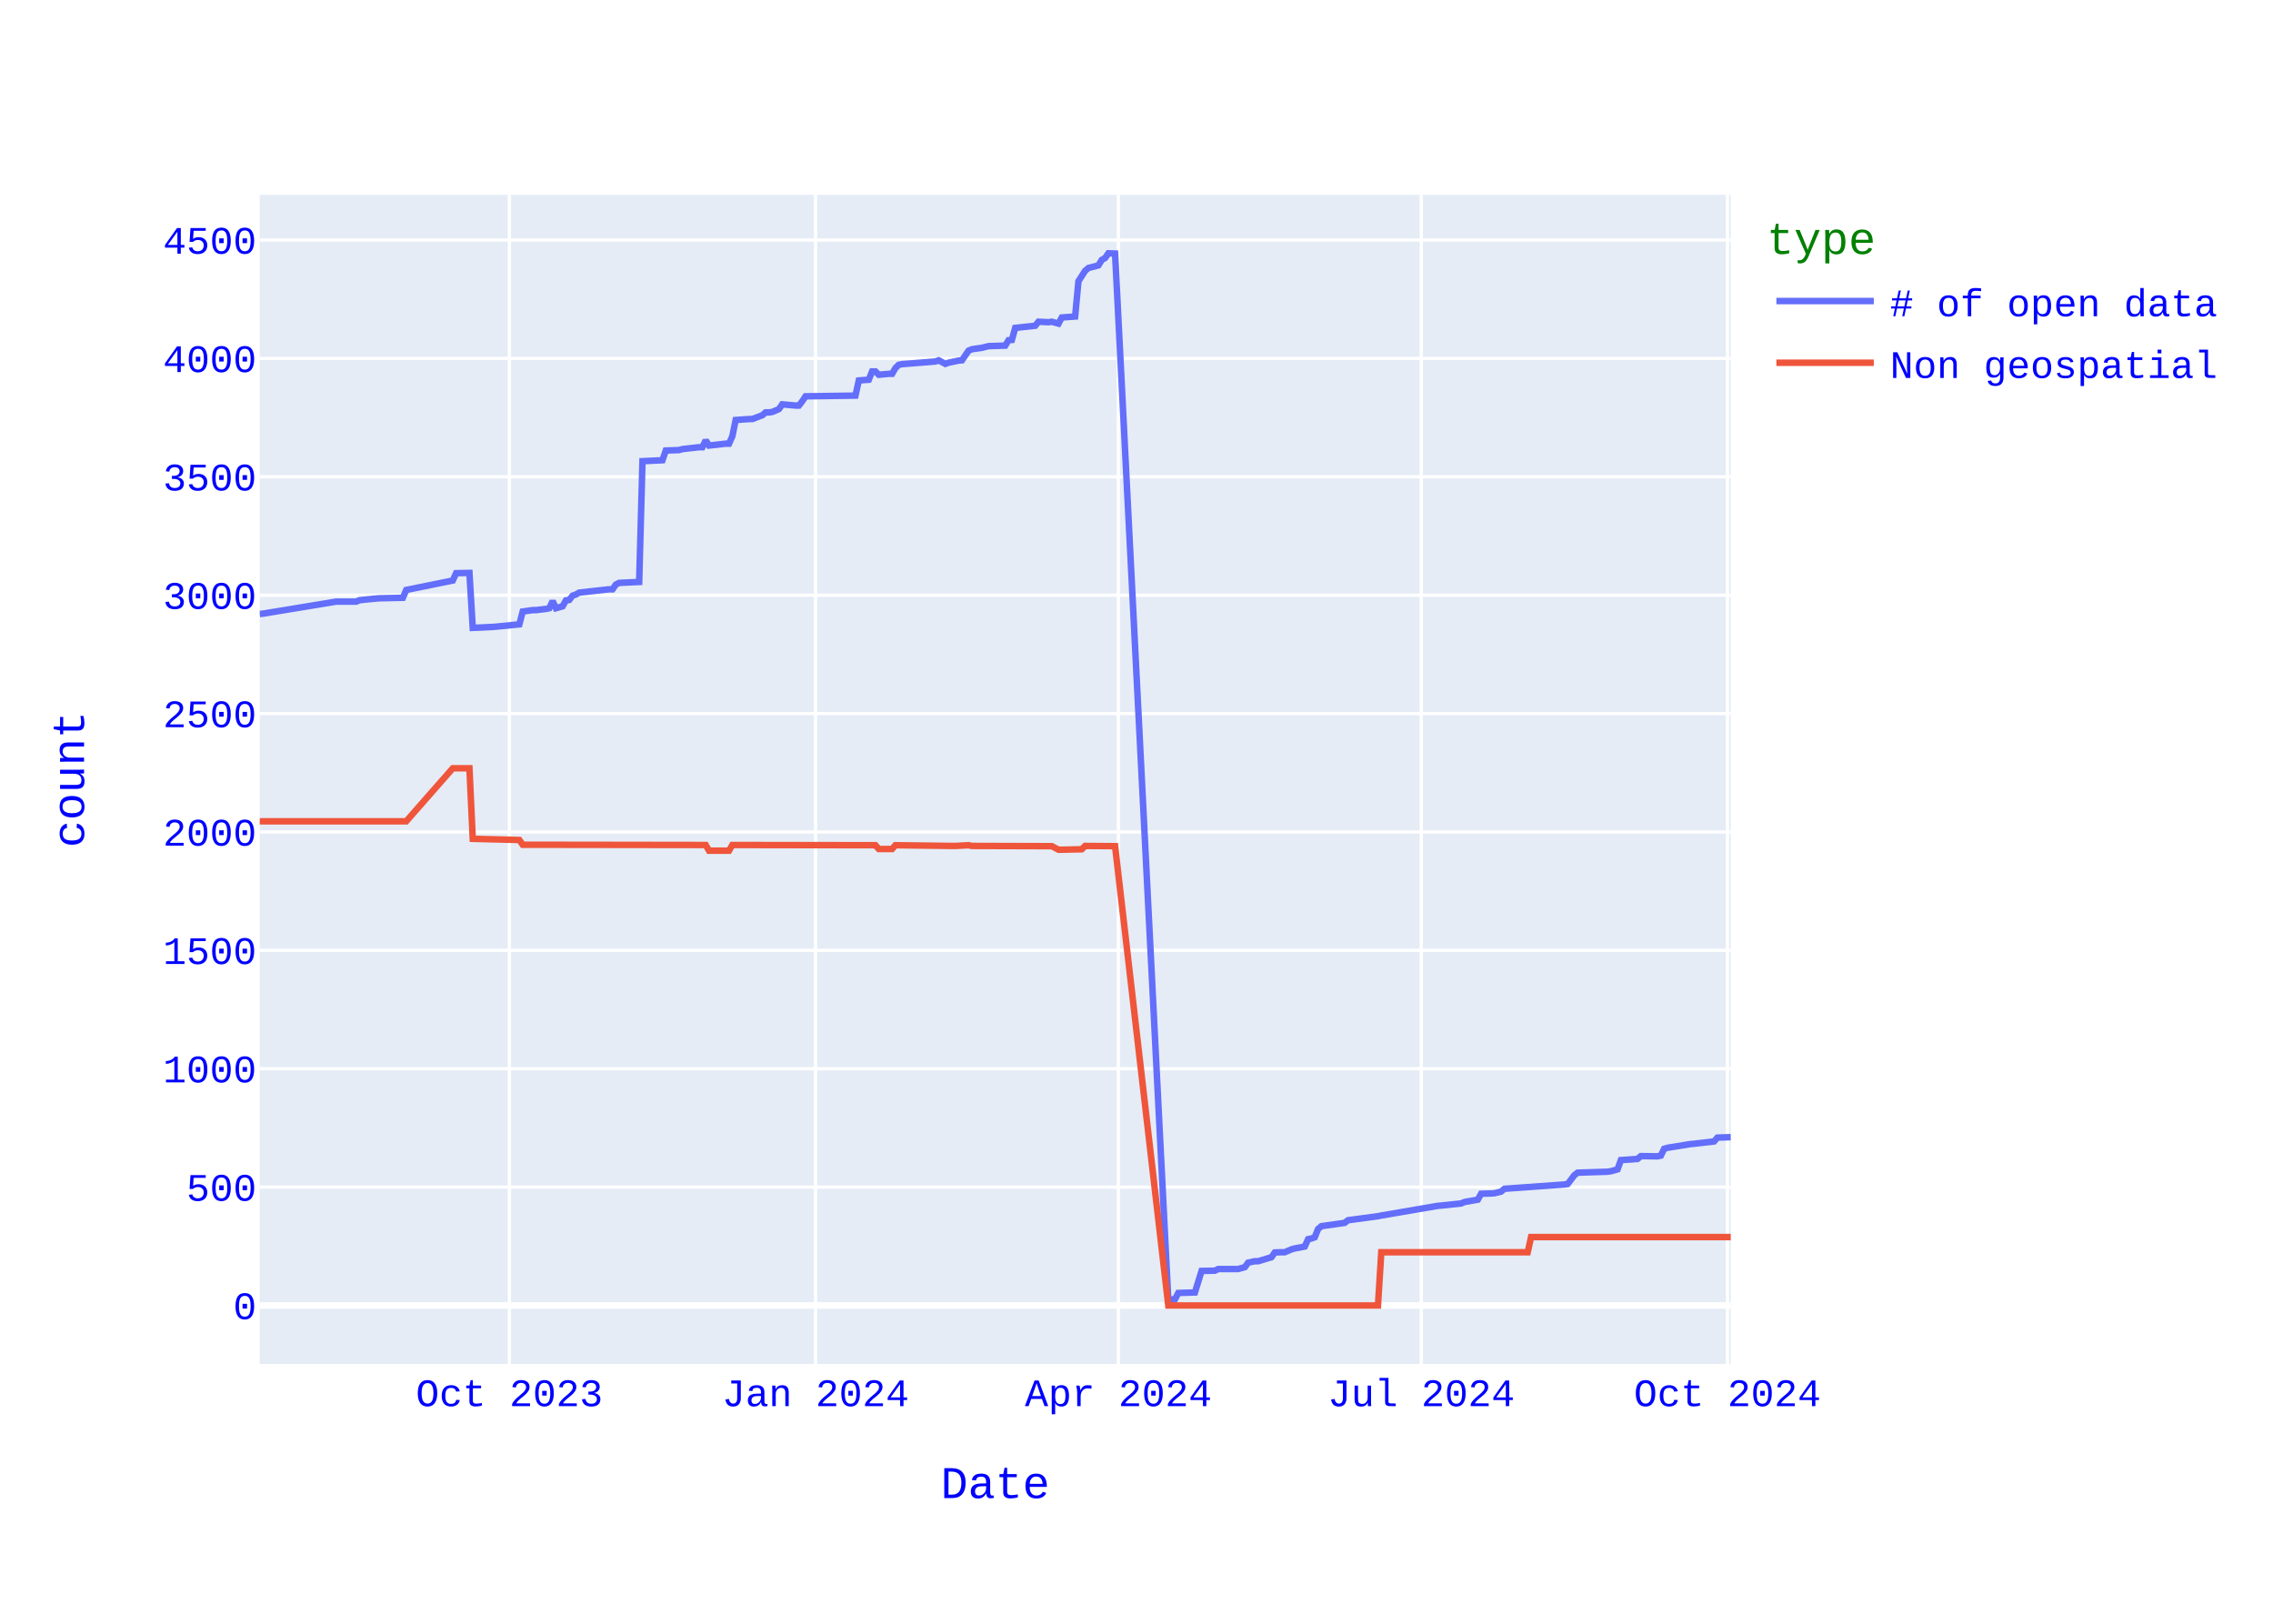
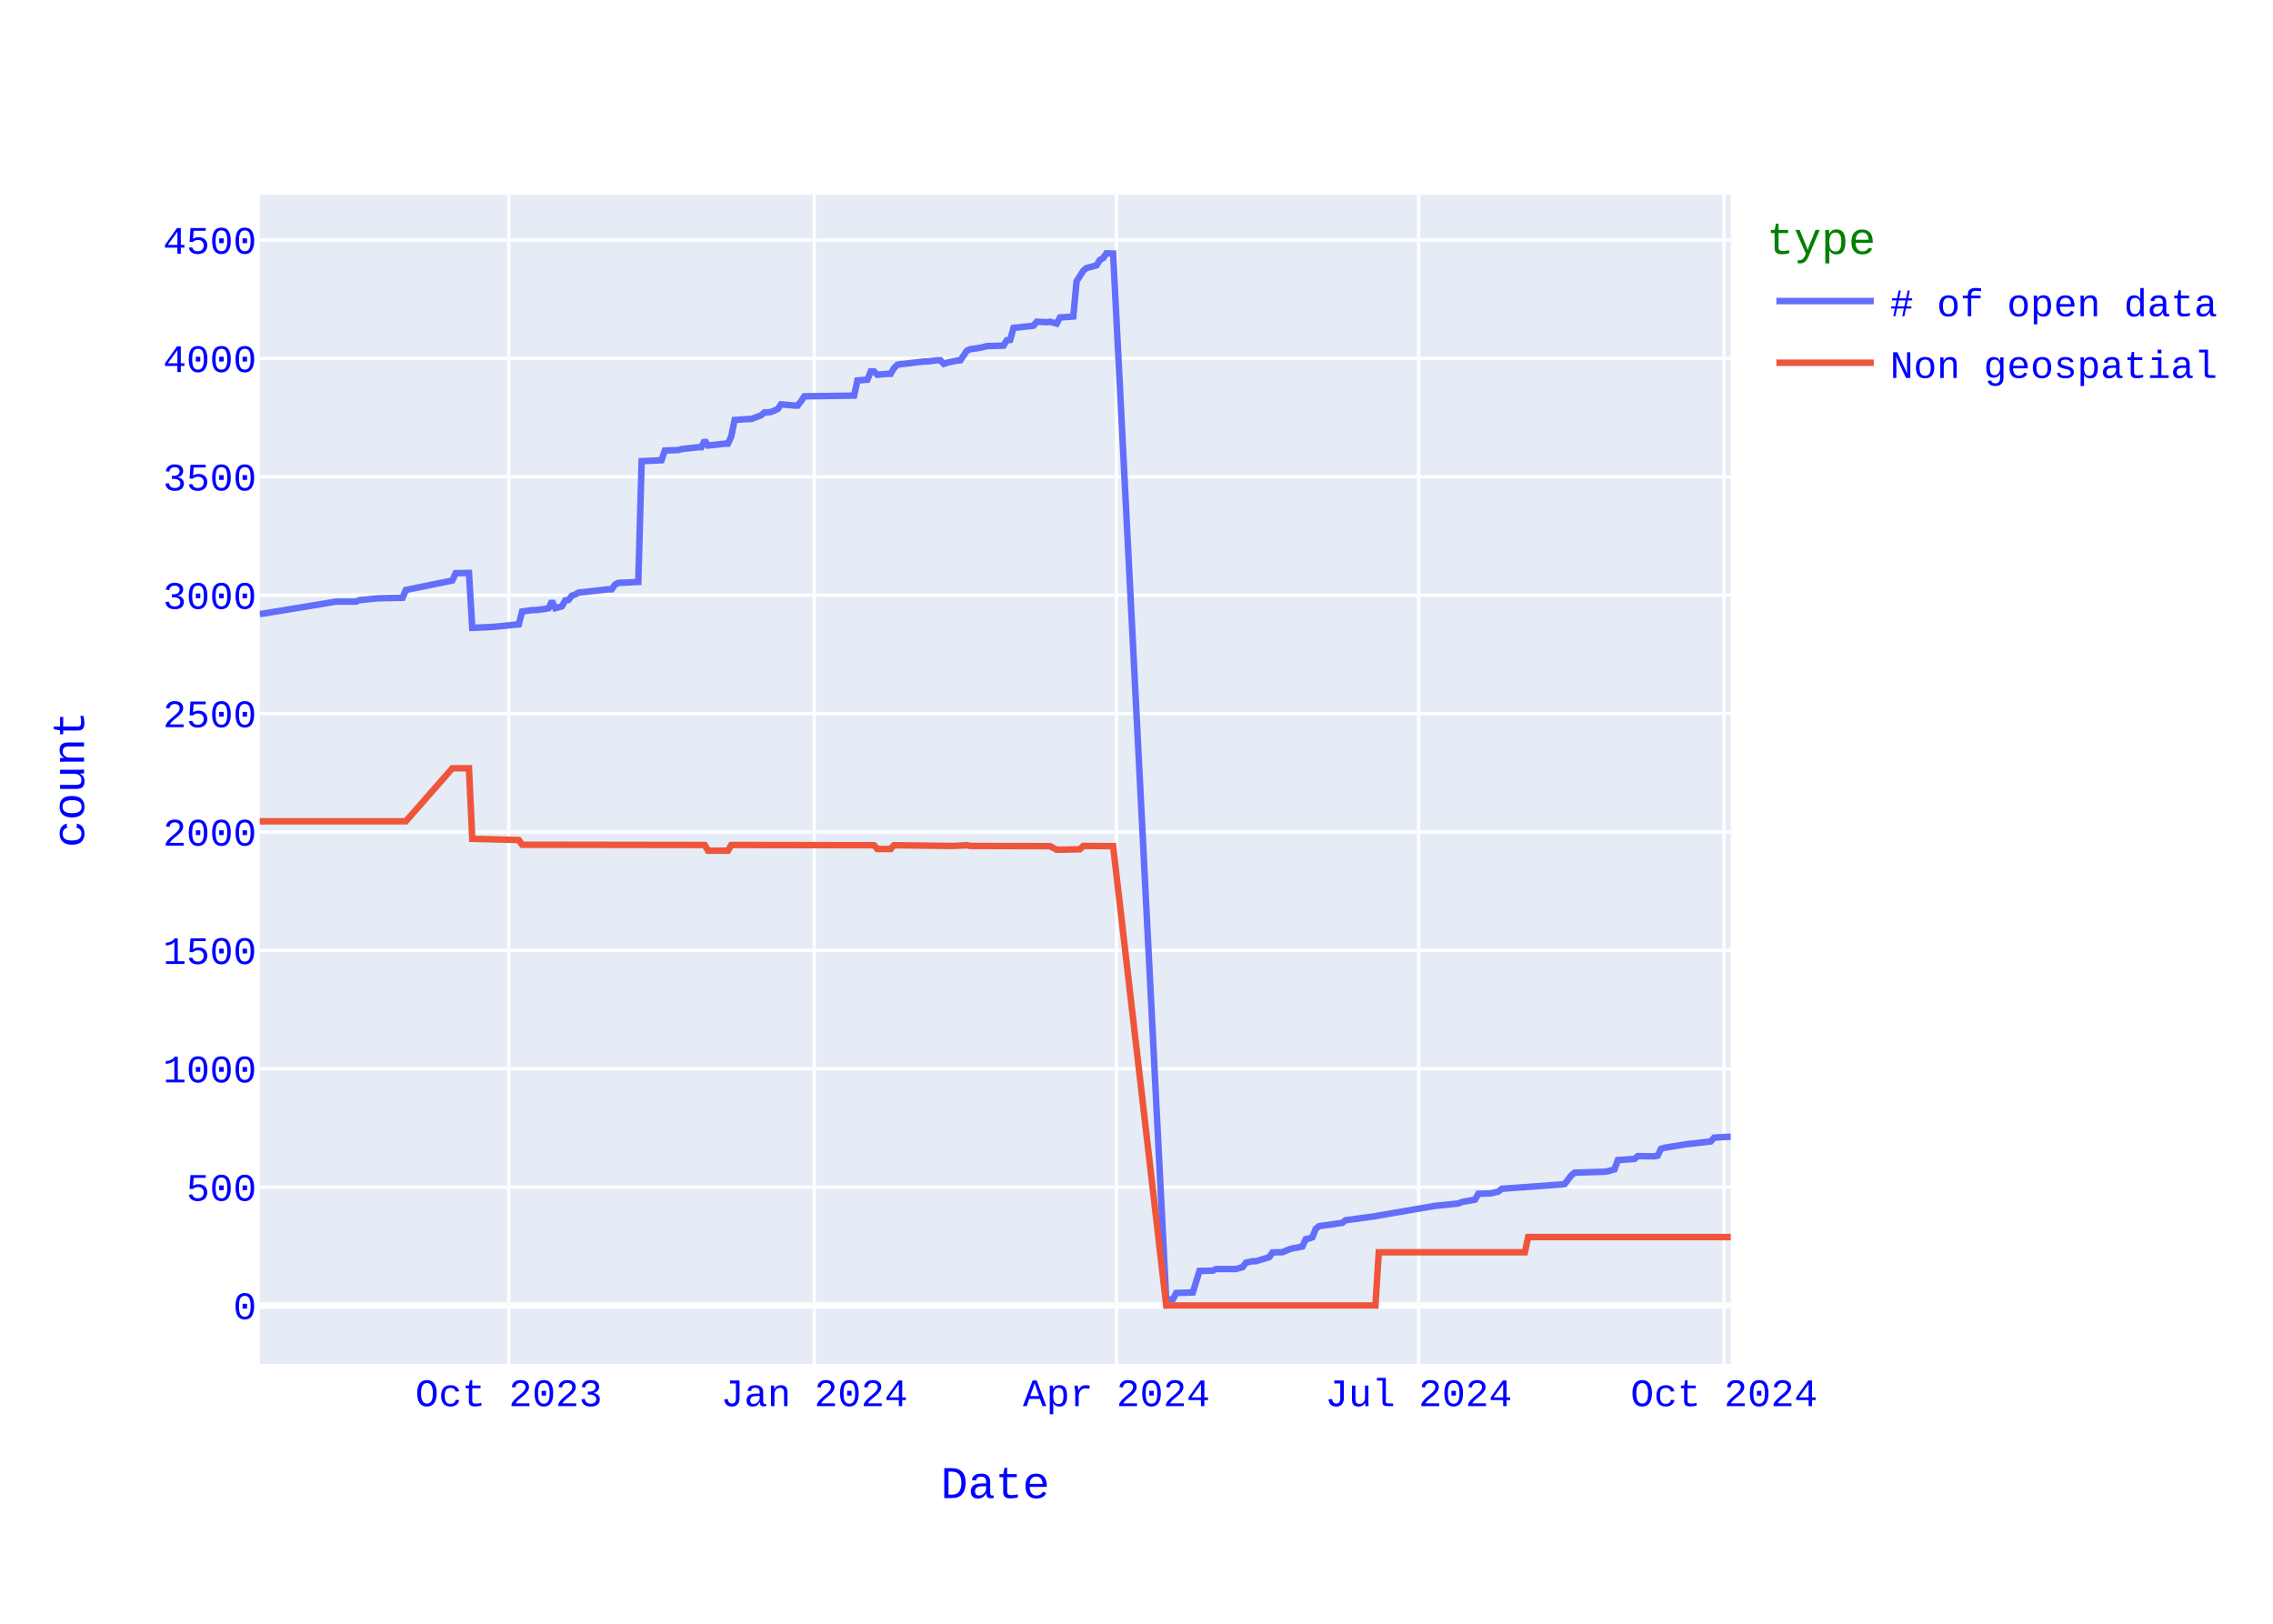
<svg xmlns="http://www.w3.org/2000/svg" class="main-svg" width="700" height="500" style="" viewBox="0 0 700 500">
  <rect x="0" y="0" width="700" height="500" style="fill: rgb(255, 255, 255); fill-opacity: 1;" />
-   <defs id="defs-836b01">
+   <defs id="defs-f07362">
    <g class="clips">
-       <clipPath id="clip836b01xyplot" class="plotclip">
+       <clipPath id="clipf07362xyplot" class="plotclip">
        <rect width="453" height="360" />
      </clipPath>
-       <clipPath class="axesclip" id="clip836b01x">
+       <clipPath class="axesclip" id="clipf07362x">
        <rect x="80" y="0" width="453" height="500" />
      </clipPath>
-       <clipPath class="axesclip" id="clip836b01y">
+       <clipPath class="axesclip" id="clipf07362y">
        <rect x="0" y="60" width="700" height="360" />
      </clipPath>
-       <clipPath class="axesclip" id="clip836b01xy">
+       <clipPath class="axesclip" id="clipf07362xy">
        <rect x="80" y="60" width="453" height="360" />
      </clipPath>
    </g>
    <g class="gradients" />
    <g class="patterns" />
  </defs>
  <g class="bglayer">
    <rect class="bg" x="80" y="60" width="453" height="360" style="fill: rgb(229, 236, 246); fill-opacity: 1; stroke-width: 0;" />
  </g>
  <g class="layer-below">
    <g class="imagelayer" />
    <g class="shapelayer" />
  </g>
  <g class="cartesianlayer">
    <g class="subplot xy">
      <g class="layer-subplot">
        <g class="shapelayer" />
        <g class="imagelayer" />
      </g>
      <g class="minor-gridlayer">
        <g class="x" />
        <g class="y" />
      </g>
      <g class="gridlayer">
        <g class="x">
-           <path class="xgrid crisp" transform="translate(156.87,0)" d="M0,60v360" style="stroke: rgb(255, 255, 255); stroke-opacity: 1; stroke-width: 1px;" />
-           <path class="xgrid crisp" transform="translate(251.16,0)" d="M0,60v360" style="stroke: rgb(255, 255, 255); stroke-opacity: 1; stroke-width: 1px;" />
-           <path class="xgrid crisp" transform="translate(344.42,0)" d="M0,60v360" style="stroke: rgb(255, 255, 255); stroke-opacity: 1; stroke-width: 1px;" />
-           <path class="xgrid crisp" transform="translate(437.69,0)" d="M0,60v360" style="stroke: rgb(255, 255, 255); stroke-opacity: 1; stroke-width: 1px;" />
-           <path class="xgrid crisp" transform="translate(531.98,0)" d="M0,60v360" style="stroke: rgb(255, 255, 255); stroke-opacity: 1; stroke-width: 1px;" />
+           <path class="xgrid crisp" transform="translate(156.69,0)" d="M0,60v360" style="stroke: rgb(255, 255, 255); stroke-opacity: 1; stroke-width: 1px;" />
+           <path class="xgrid crisp" transform="translate(250.77,0)" d="M0,60v360" style="stroke: rgb(255, 255, 255); stroke-opacity: 1; stroke-width: 1px;" />
+           <path class="xgrid crisp" transform="translate(343.82,0)" d="M0,60v360" style="stroke: rgb(255, 255, 255); stroke-opacity: 1; stroke-width: 1px;" />
+           <path class="xgrid crisp" transform="translate(436.88,0)" d="M0,60v360" style="stroke: rgb(255, 255, 255); stroke-opacity: 1; stroke-width: 1px;" />
+           <path class="xgrid crisp" transform="translate(530.95,0)" d="M0,60v360" style="stroke: rgb(255, 255, 255); stroke-opacity: 1; stroke-width: 1px;" />
        </g>
        <g class="y">
          <path class="ygrid crisp" transform="translate(0,365.55)" d="M80,0h453" style="stroke: rgb(255, 255, 255); stroke-opacity: 1; stroke-width: 1px;" />
          <path class="ygrid crisp" transform="translate(0,329.09)" d="M80,0h453" style="stroke: rgb(255, 255, 255); stroke-opacity: 1; stroke-width: 1px;" />
          <path class="ygrid crisp" transform="translate(0,292.64)" d="M80,0h453" style="stroke: rgb(255, 255, 255); stroke-opacity: 1; stroke-width: 1px;" />
          <path class="ygrid crisp" transform="translate(0,256.19)" d="M80,0h453" style="stroke: rgb(255, 255, 255); stroke-opacity: 1; stroke-width: 1px;" />
          <path class="ygrid crisp" transform="translate(0,219.73)" d="M80,0h453" style="stroke: rgb(255, 255, 255); stroke-opacity: 1; stroke-width: 1px;" />
          <path class="ygrid crisp" transform="translate(0,183.28)" d="M80,0h453" style="stroke: rgb(255, 255, 255); stroke-opacity: 1; stroke-width: 1px;" />
          <path class="ygrid crisp" transform="translate(0,146.82)" d="M80,0h453" style="stroke: rgb(255, 255, 255); stroke-opacity: 1; stroke-width: 1px;" />
          <path class="ygrid crisp" transform="translate(0,110.37)" d="M80,0h453" style="stroke: rgb(255, 255, 255); stroke-opacity: 1; stroke-width: 1px;" />
          <path class="ygrid crisp" transform="translate(0,73.92)" d="M80,0h453" style="stroke: rgb(255, 255, 255); stroke-opacity: 1; stroke-width: 1px;" />
        </g>
      </g>
      <g class="zerolinelayer">
        <path class="yzl zl crisp" transform="translate(0,402)" d="M80,0h453" style="stroke: rgb(255, 255, 255); stroke-opacity: 1; stroke-width: 2px;" />
      </g>
      <path class="xlines-below" />
      <path class="ylines-below" />
      <g class="overlines-below" />
      <g class="xaxislayer-below" />
      <g class="yaxislayer-below" />
      <g class="overaxes-below" />
-       <g class="plot" transform="translate(80,60)" clip-path="url(#clip836b01xyplot)">
+       <g class="plot" transform="translate(80,60)" clip-path="url(#clipf07362xyplot)">
        <g class="scatterlayer mlayer">
-           <g class="trace scatter trace942d0d" style="stroke-miterlimit: 2; opacity: 1;">
+           <g class="trace scatter trace9e96cd" style="stroke-miterlimit: 2; opacity: 1;">
            <g class="fills" />
            <g class="errorbars" />
            <g class="lines">
-               <path class="js-line" d="M453,290.16L448.9,290.31L447.88,291.48L441.73,292.2L440.7,292.28L433.53,293.44L432.5,293.74L431.48,295.85L430.45,296.07L425.33,296L424.3,296.87L419.18,297.23L418.15,300.08L416.1,300.66L415.08,300.81L405.86,301.1L404.83,301.9L402.78,304.6L401.76,304.74L383.31,306.06L382.28,306.93L380.23,307.44L379.21,307.51L376.13,307.59L375.11,309.41L371.01,310.14L369.98,310.58L363.83,311.23L362.81,311.31L345.39,314.3L344.36,314.51L335.14,315.75L334.11,316.56L326.94,317.58L325.91,318.45L324.89,321L323.86,321.37L322.84,321.59L321.81,323.85L318.74,324.43L317.71,324.72L315.67,325.6L314.64,325.6L312.59,325.67L311.57,327.13L307.47,328.37L306.44,328.37L304.39,328.8L303.37,330.19L301.32,330.77L300.29,330.77L295.17,330.77L294.14,331.28L290.04,331.36L287.99,337.99L282.87,338.14L281.84,340.1L279.79,340.18L263.4,18.07L261.35,18L260.32,19.46L259.3,20.04L258.27,21.72L255.2,22.52L254.17,23.4L252.12,26.6L251.1,37.47L247,37.76L245.97,39.65L243.92,39.07L242.9,39.22L239.82,39.07L238.8,40.31L232.65,40.97L231.62,44.68L230.6,44.76L229.57,46.43L224.45,46.58L222.4,47.09L219.33,47.53L218.3,47.96L216.25,50.95L215.23,51.03L212.15,51.68L211.13,52.05L209.08,50.95L208.05,51.32L198.83,52.05L197.8,52.12L196.78,52.34L195.75,53.36L194.73,55.11L193.7,55.11L190.63,55.4L189.6,54.38L188.58,54.38L187.55,56.93L184.48,57.15L183.45,61.82L168.08,62.04L167.06,63.57L166.03,64.88L165.01,64.88L160.91,64.51L159.88,65.97L157.83,66.85L156.81,66.99L155.78,66.99L154.76,67.87L151.68,69.04L150.66,69.04L146.56,69.33L145.53,74.36L144.51,76.62L143.48,76.62L138.36,77.2L137.33,75.6L136.31,77.71L135.29,77.71L130.16,78.29L129.14,78.59L125.04,78.73L124.01,81.72L117.86,82.01L116.84,119.2L110.69,119.49L109.66,120L108.64,121.46L107.61,121.46L98.39,122.48L97.36,123.06L96.34,123.42L95.31,124.74L94.29,124.88L93.26,126.7L91.21,127.29L90.19,125.1L89.17,127.29L88.14,127.51L85.07,127.87L84.04,127.87L80.97,128.31L79.94,132.25L72.77,132.97L71.74,133.05L65.59,133.34L64.57,116.42L60.47,116.5L59.44,118.76L45.1,121.67L44.07,124.08L36.9,124.23L35.87,124.3L30.75,124.81L29.72,125.25L23.57,125.25L1.02,128.96L0,129.04" style="vector-effect: none; fill: none; stroke: rgb(99, 110, 250); stroke-opacity: 1; stroke-width: 2px; opacity: 1;" />
+               <path class="js-line" d="M453,290.02L447.89,290.31L446.86,291.48L440.73,292.2L439.71,292.28L432.55,293.44L431.53,293.74L430.5,295.85L429.48,296.07L424.37,296L423.35,296.87L418.23,297.23L417.21,300.08L415.16,300.66L414.14,300.81L404.94,301.1L403.92,301.9L401.87,304.6L400.85,304.74L382.44,306.06L381.42,306.93L379.37,307.44L378.35,307.51L375.28,307.59L374.26,309.41L370.17,310.14L369.15,310.58L363.01,311.23L361.99,311.31L344.61,314.3L343.58,314.51L334.38,315.75L333.36,316.56L326.2,317.58L325.18,318.45L324.16,321L323.13,321.37L322.11,321.59L321.09,323.85L318.02,324.43L317,324.72L314.95,325.6L313.93,325.6L311.88,325.67L310.86,327.13L306.77,328.37L305.75,328.37L303.7,328.8L302.68,330.19L300.64,330.77L299.61,330.77L294.5,330.77L293.48,331.28L289.39,331.36L287.34,337.99L282.23,338.14L281.21,340.1L279.16,340.18L262.8,18.07L260.76,18L259.73,19.46L258.71,20.04L257.69,21.72L254.62,22.52L253.6,23.4L251.55,26.6L250.53,37.47L246.44,37.76L245.42,39.65L243.37,39.07L242.35,39.22L239.28,39.07L238.26,40.31L232.12,40.97L231.1,44.68L230.08,44.76L229.06,46.43L223.94,46.58L221.9,47.09L218.83,47.53L217.81,47.96L215.76,50.95L214.74,51.03L211.67,51.68L210.65,52.05L209.63,50.95L208.6,50.95L205.54,51.32L204.51,51.32L198.38,52.05L197.36,52.12L196.33,52.34L195.31,53.36L194.29,55.11L193.27,55.11L190.2,55.4L189.18,54.38L188.15,54.38L187.13,56.93L184.06,57.15L183.04,61.82L167.7,62.04L166.68,63.57L165.66,64.88L164.63,64.88L160.54,64.51L159.52,65.97L157.48,66.85L156.45,66.99L155.43,66.99L154.41,67.87L151.34,69.04L150.32,69.04L146.23,69.33L145.21,74.36L144.18,76.62L143.16,76.62L138.05,77.2L137.02,75.6L136,77.71L134.98,77.71L129.87,78.29L128.84,78.59L124.75,78.73L123.73,81.72L117.6,82.01L116.57,119.2L110.44,119.49L109.42,120L108.39,121.46L107.37,121.46L98.17,122.48L97.14,123.06L96.12,123.42L95.1,124.74L94.08,124.88L93.05,126.7L91.01,127.29L89.99,125.1L88.96,127.29L87.94,127.51L84.87,127.87L83.85,127.87L80.78,128.31L79.76,132.25L72.6,132.97L71.58,133.05L65.44,133.34L64.42,116.42L60.33,116.5L59.31,118.76L44.99,121.67L43.97,124.08L36.81,124.23L35.79,124.3L30.68,124.81L29.65,125.25L23.52,125.25L1.02,128.96L0,129.04" style="vector-effect: none; fill: none; stroke: rgb(99, 110, 250); stroke-opacity: 1; stroke-width: 2px; opacity: 1;" />
            </g>
            <g class="points" />
            <g class="text" />
          </g>
-           <g class="trace scatter tracea6c401" style="stroke-miterlimit: 2; opacity: 1;">
+           <g class="trace scatter trace02afea" style="stroke-miterlimit: 2; opacity: 1;">
            <g class="fills" />
            <g class="errorbars" />
            <g class="lines">
-               <path class="js-line" d="M453,320.93L391.51,320.93L390.48,325.6L345.39,325.6L344.36,342L279.79,342L263.4,200.56L254.17,200.49L253.15,201.51L247,201.65L245.97,201.65L243.92,200.56L242.9,200.56L219.33,200.49L218.3,200.27L214.2,200.49L213.18,200.49L195.75,200.27L194.73,201.43L190.63,201.43L189.6,200.27L145.53,200.2L144.51,201.95L138.36,201.95L137.33,200.2L80.97,200.12L79.94,198.66L65.59,198.3L64.57,176.57L59.44,176.57L45.1,192.9L0,192.9" style="vector-effect: none; fill: none; stroke: rgb(239, 85, 59); stroke-opacity: 1; stroke-width: 2px; opacity: 1;" />
+               <path class="js-line" d="M453,320.93L390.62,320.93L389.6,325.6L344.61,325.6L343.58,342L279.16,342L262.8,200.56L253.6,200.49L252.58,201.51L246.44,201.65L245.42,201.65L243.37,200.56L242.35,200.56L218.83,200.49L217.81,200.27L213.72,200.49L212.7,200.49L195.31,200.27L194.29,201.43L190.2,201.43L189.18,200.27L145.21,200.2L144.18,201.95L138.05,201.95L137.02,200.2L80.78,200.12L79.76,198.66L65.44,198.3L64.42,176.57L59.31,176.57L44.99,192.9L0,192.9" style="vector-effect: none; fill: none; stroke: rgb(239, 85, 59); stroke-opacity: 1; stroke-width: 2px; opacity: 1;" />
            </g>
            <g class="points" />
            <g class="text" />
          </g>
        </g>
      </g>
      <g class="overplot" />
      <path class="xlines-above crisp" d="M0,0" style="fill: none;" />
      <path class="ylines-above crisp" d="M0,0" style="fill: none;" />
      <g class="overlines-above" />
      <g class="xaxislayer-above">
        <g class="xtick">
-           <text text-anchor="middle" x="0" y="433" transform="translate(156.87,0)" style="font-family: 'Courier New'; font-size: 12px; fill: rgb(0, 0, 255); fill-opacity: 1; white-space: pre; opacity: 1;">Oct 2023</text>
-         </g>
-         <g class="xtick">
-           <text text-anchor="middle" x="0" y="433" style="font-family: 'Courier New'; font-size: 12px; fill: rgb(0, 0, 255); fill-opacity: 1; white-space: pre; opacity: 1;" transform="translate(251.16,0)">Jan 2024</text>
-         </g>
-         <g class="xtick">
-           <text text-anchor="middle" x="0" y="433" style="font-family: 'Courier New'; font-size: 12px; fill: rgb(0, 0, 255); fill-opacity: 1; white-space: pre; opacity: 1;" transform="translate(344.42,0)">Apr 2024</text>
-         </g>
-         <g class="xtick">
-           <text text-anchor="middle" x="0" y="433" style="font-family: 'Courier New'; font-size: 12px; fill: rgb(0, 0, 255); fill-opacity: 1; white-space: pre; opacity: 1;" transform="translate(437.69,0)">Jul 2024</text>
-         </g>
-         <g class="xtick">
-           <text text-anchor="middle" x="0" y="433" style="font-family: 'Courier New'; font-size: 12px; fill: rgb(0, 0, 255); fill-opacity: 1; white-space: pre; opacity: 1;" transform="translate(531.98,0)">Oct 2024</text>
+           <text text-anchor="middle" x="0" y="433" transform="translate(156.69,0)" style="font-family: 'Courier New'; font-size: 12px; fill: rgb(0, 0, 255); fill-opacity: 1; white-space: pre; opacity: 1;">Oct 2023</text>
+         </g>
+         <g class="xtick">
+           <text text-anchor="middle" x="0" y="433" style="font-family: 'Courier New'; font-size: 12px; fill: rgb(0, 0, 255); fill-opacity: 1; white-space: pre; opacity: 1;" transform="translate(250.77,0)">Jan 2024</text>
+         </g>
+         <g class="xtick">
+           <text text-anchor="middle" x="0" y="433" style="font-family: 'Courier New'; font-size: 12px; fill: rgb(0, 0, 255); fill-opacity: 1; white-space: pre; opacity: 1;" transform="translate(343.82,0)">Apr 2024</text>
+         </g>
+         <g class="xtick">
+           <text text-anchor="middle" x="0" y="433" style="font-family: 'Courier New'; font-size: 12px; fill: rgb(0, 0, 255); fill-opacity: 1; white-space: pre; opacity: 1;" transform="translate(436.88,0)">Jul 2024</text>
+         </g>
+         <g class="xtick">
+           <text text-anchor="middle" x="0" y="433" style="font-family: 'Courier New'; font-size: 12px; fill: rgb(0, 0, 255); fill-opacity: 1; white-space: pre; opacity: 1;" transform="translate(530.95,0)">Oct 2024</text>
        </g>
      </g>
      <g class="yaxislayer-above">
        <g class="ytick">
          <text text-anchor="end" x="79" y="4.2" transform="translate(0,402)" style="font-family: 'Courier New'; font-size: 12px; fill: rgb(0, 0, 255); fill-opacity: 1; white-space: pre; opacity: 1;">0</text>
        </g>
        <g class="ytick">
          <text text-anchor="end" x="79" y="4.2" style="font-family: 'Courier New'; font-size: 12px; fill: rgb(0, 0, 255); fill-opacity: 1; white-space: pre; opacity: 1;" transform="translate(0,365.55)">500</text>
        </g>
        <g class="ytick">
          <text text-anchor="end" x="79" y="4.2" style="font-family: 'Courier New'; font-size: 12px; fill: rgb(0, 0, 255); fill-opacity: 1; white-space: pre; opacity: 1;" transform="translate(0,329.09)">1000</text>
        </g>
        <g class="ytick">
          <text text-anchor="end" x="79" y="4.2" style="font-family: 'Courier New'; font-size: 12px; fill: rgb(0, 0, 255); fill-opacity: 1; white-space: pre; opacity: 1;" transform="translate(0,292.64)">1500</text>
        </g>
        <g class="ytick">
          <text text-anchor="end" x="79" y="4.2" style="font-family: 'Courier New'; font-size: 12px; fill: rgb(0, 0, 255); fill-opacity: 1; white-space: pre; opacity: 1;" transform="translate(0,256.19)">2000</text>
        </g>
        <g class="ytick">
          <text text-anchor="end" x="79" y="4.2" style="font-family: 'Courier New'; font-size: 12px; fill: rgb(0, 0, 255); fill-opacity: 1; white-space: pre; opacity: 1;" transform="translate(0,219.73)">2500</text>
        </g>
        <g class="ytick">
          <text text-anchor="end" x="79" y="4.2" style="font-family: 'Courier New'; font-size: 12px; fill: rgb(0, 0, 255); fill-opacity: 1; white-space: pre; opacity: 1;" transform="translate(0,183.28)">3000</text>
        </g>
        <g class="ytick">
          <text text-anchor="end" x="79" y="4.2" style="font-family: 'Courier New'; font-size: 12px; fill: rgb(0, 0, 255); fill-opacity: 1; white-space: pre; opacity: 1;" transform="translate(0,146.82)">3500</text>
        </g>
        <g class="ytick">
          <text text-anchor="end" x="79" y="4.2" style="font-family: 'Courier New'; font-size: 12px; fill: rgb(0, 0, 255); fill-opacity: 1; white-space: pre; opacity: 1;" transform="translate(0,110.37)">4000</text>
        </g>
        <g class="ytick">
          <text text-anchor="end" x="79" y="4.2" style="font-family: 'Courier New'; font-size: 12px; fill: rgb(0, 0, 255); fill-opacity: 1; white-space: pre; opacity: 1;" transform="translate(0,73.92)">4500</text>
        </g>
      </g>
      <g class="overaxes-above" />
    </g>
  </g>
  <g class="polarlayer" />
  <g class="smithlayer" />
  <g class="ternarylayer" />
  <g class="geolayer" />
  <g class="funnelarealayer" />
  <g class="pielayer" />
  <g class="iciclelayer" />
  <g class="treemaplayer" />
  <g class="sunburstlayer" />
  <g class="glimages" />
-   <defs id="topdefs-836b01">
+   <defs id="topdefs-f07362">
    <g class="clips" />
-     <clipPath id="legend836b01">
+     <clipPath id="legendf07362">
      <rect width="146" height="67" x="0" y="0" />
    </clipPath>
  </defs>
  <g class="layer-above">
    <g class="imagelayer" />
    <g class="shapelayer" />
  </g>
  <g class="infolayer">
    <g class="legend" pointer-events="all" transform="translate(542.06,60)">
      <rect class="bg" shape-rendering="crispEdges" style="stroke: rgb(68, 68, 68); stroke-opacity: 1; fill: rgb(255, 255, 255); fill-opacity: 1; stroke-width: 0px;" width="146" height="67" x="0" y="0" />
-       <g class="scrollbox" transform="" clip-path="url(#legend836b01)">
+       <g class="scrollbox" transform="" clip-path="url(#legendf07362)">
        <text class="legendtitletext" text-anchor="start" x="2" y="18.2" style="font-family: 'Courier New'; font-size: 14px; fill: rgb(0, 128, 0); fill-opacity: 1; white-space: pre;">type</text>
        <g class="groups" transform="">
          <g class="traces" transform="translate(0,32.7)" style="opacity: 1;">
            <text class="legendtext" text-anchor="start" x="40" y="4.68" style="font-family: 'Courier New'; font-size: 12px; fill: rgb(0, 0, 255); fill-opacity: 1; white-space: pre;"># of open data</text>
            <g class="layers" style="opacity: 1;">
              <g class="legendfill" />
              <g class="legendlines">
                <path class="js-line" d="M5,0h30" style="fill: none; stroke: rgb(99, 110, 250); stroke-opacity: 1; stroke-width: 2px;" />
              </g>
              <g class="legendsymbols">
                <g class="legendpoints" />
              </g>
            </g>
            <rect class="legendtoggle" x="0" y="-9.5" width="140.828" height="19" style="fill: rgb(0, 0, 0); fill-opacity: 0;" />
          </g>
        </g>
        <g class="groups" transform="">
          <g class="traces" transform="translate(0,51.7)" style="opacity: 1;">
            <text class="legendtext" text-anchor="start" x="40" y="4.68" style="font-family: 'Courier New'; font-size: 12px; fill: rgb(0, 0, 255); fill-opacity: 1; white-space: pre;">Non geospatial</text>
            <g class="layers" style="opacity: 1;">
              <g class="legendfill" />
              <g class="legendlines">
                <path class="js-line" d="M5,0h30" style="fill: none; stroke: rgb(239, 85, 59); stroke-opacity: 1; stroke-width: 2px;" />
              </g>
              <g class="legendsymbols">
                <g class="legendpoints" />
              </g>
            </g>
            <rect class="legendtoggle" x="0" y="-9.5" width="140.828" height="19" style="fill: rgb(0, 0, 0); fill-opacity: 0;" />
          </g>
        </g>
      </g>
      <rect class="scrollbar" rx="20" ry="3" width="0" height="0" style="fill: rgb(128, 139, 164); fill-opacity: 1;" x="0" y="0" />
    </g>
    <g class="g-gtitle" />
    <g class="g-xtitle">
      <text class="xtitle" x="306.5" y="461.3" text-anchor="middle" style="font-family: 'Courier New'; font-size: 14px; fill: rgb(0, 0, 255); opacity: 1; font-weight: normal; white-space: pre;">Date</text>
    </g>
    <g class="g-ytitle">
      <text class="ytitle" transform="rotate(-90,25.8875,240)" x="25.888" y="240" text-anchor="middle" style="font-family: 'Courier New'; font-size: 14px; fill: rgb(0, 0, 255); opacity: 1; font-weight: normal; white-space: pre;">count</text>
    </g>
  </g>
</svg>
